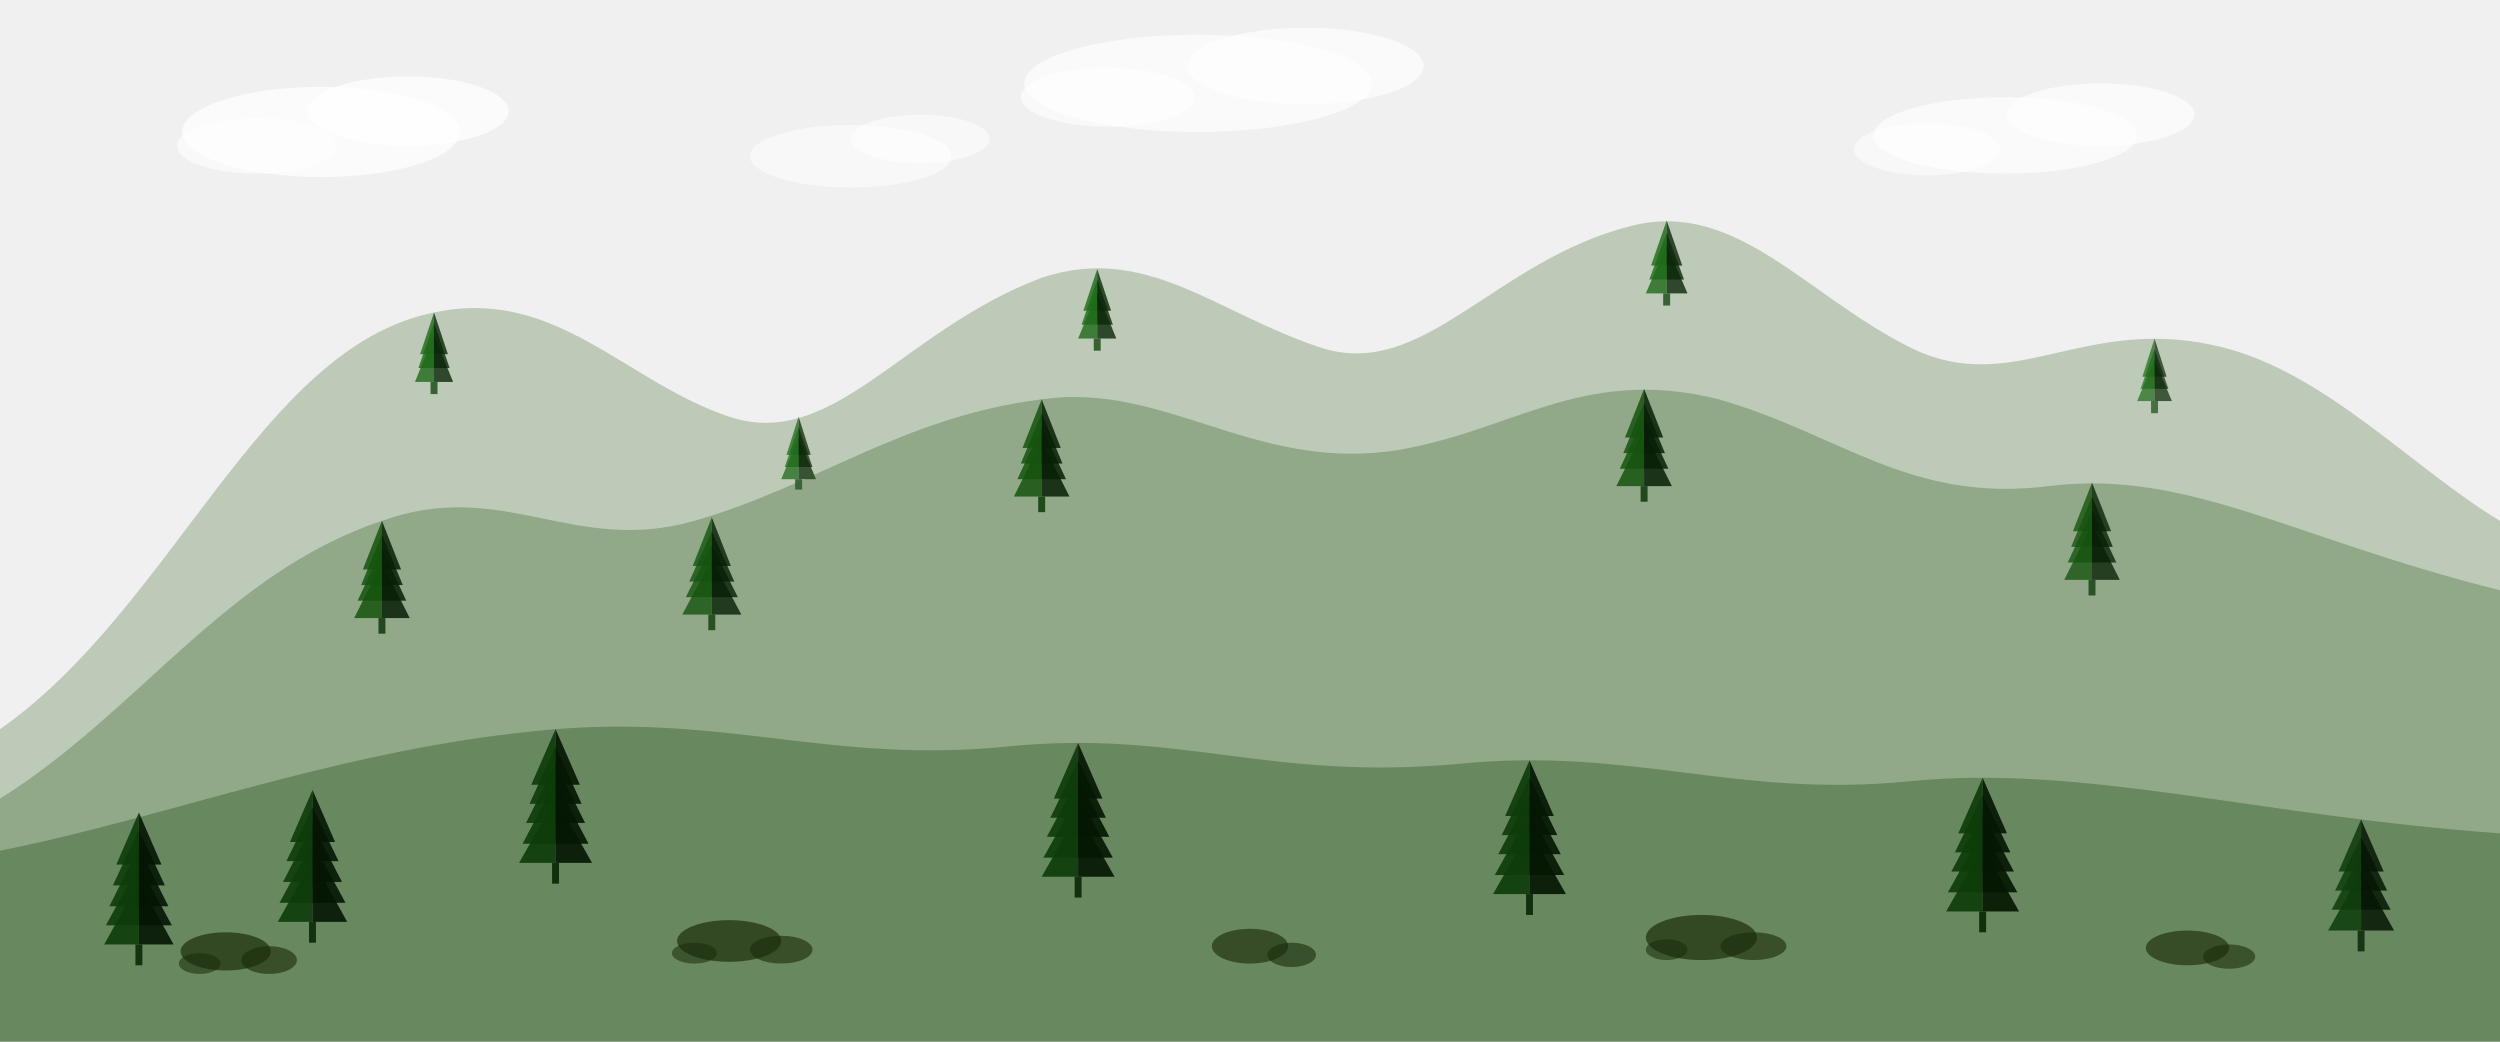
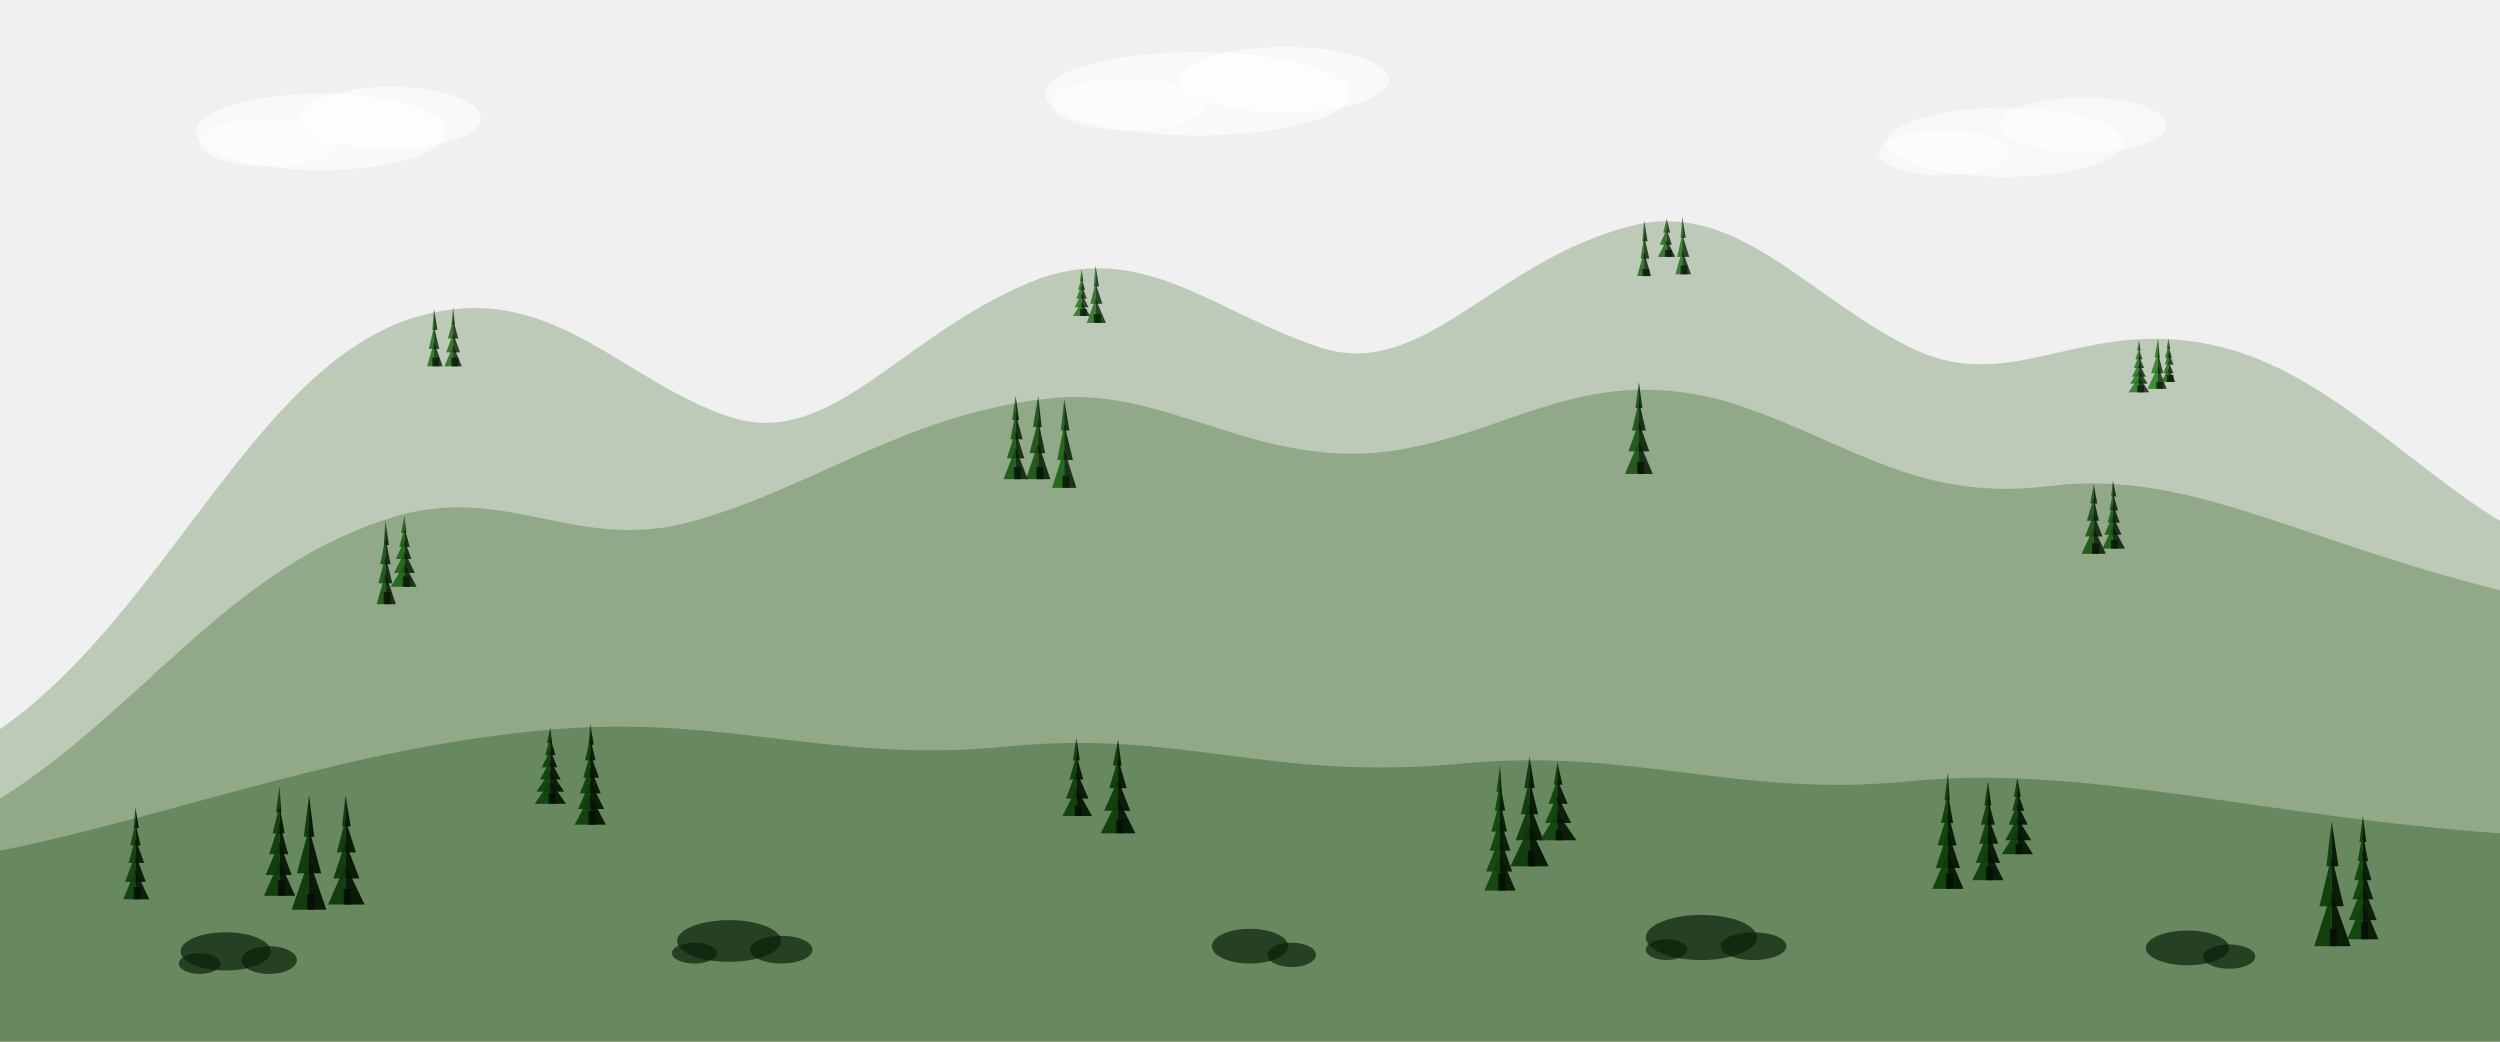
<svg xmlns="http://www.w3.org/2000/svg" viewBox="0 0 1440 600" preserveAspectRatio="xMidYMax slice">
-   <ellipse cx="185" cy="76" rx="80" ry="26" fill="white" fill-opacity="0.70" />
-   <ellipse cx="235" cy="64" rx="58" ry="20" fill="white" fill-opacity="0.70" />
-   <ellipse cx="148" cy="84" rx="46" ry="16" fill="white" fill-opacity="0.60" />
-   <ellipse cx="690" cy="48" rx="100" ry="28" fill="white" fill-opacity="0.68" />
-   <ellipse cx="752" cy="38" rx="68" ry="22" fill="white" fill-opacity="0.68" />
-   <ellipse cx="638" cy="56" rx="50" ry="17" fill="white" fill-opacity="0.58" />
-   <ellipse cx="1155" cy="78" rx="76" ry="22" fill="white" fill-opacity="0.66" />
-   <ellipse cx="1210" cy="66" rx="54" ry="18" fill="white" fill-opacity="0.66" />
-   <ellipse cx="1110" cy="86" rx="42" ry="15" fill="white" fill-opacity="0.56" />
-   <ellipse cx="490" cy="90" rx="58" ry="18" fill="white" fill-opacity="0.55" />
-   <ellipse cx="530" cy="80" rx="40" ry="14" fill="white" fill-opacity="0.50" />
-   <path fill="#3a6a2a" fill-opacity="0.28" d="M0,420 C100,350 150,200 250,180 C320,165 360,220 420,240        C480,260 520,190 600,160 C660,140 700,180 760,200        C820,220 860,150 940,130 C1000,115 1040,170 1100,200        C1160,230 1200,180 1280,200 C1340,215 1390,270 1440,300        L1440,600 L0,600 Z" />
+   <ellipse cx="185" cy="76" rx="72" ry="22" fill="white" fill-opacity="0.60" />
+   <ellipse cx="225" cy="68" rx="52" ry="18" fill="white" fill-opacity="0.60" />
+   <ellipse cx="155" cy="82" rx="40" ry="14" fill="white" fill-opacity="0.50" />
+   <ellipse cx="690" cy="54" rx="88" ry="24" fill="white" fill-opacity="0.60" />
+   <ellipse cx="740" cy="46" rx="60" ry="19" fill="white" fill-opacity="0.60" />
+   <ellipse cx="650" cy="60" rx="44" ry="15" fill="white" fill-opacity="0.50" />
+   <ellipse cx="1155" cy="82" rx="68" ry="20" fill="white" fill-opacity="0.50" />
+   <ellipse cx="1200" cy="72" rx="48" ry="16" fill="white" fill-opacity="0.50" />
+   <ellipse cx="1120" cy="88" rx="38" ry="13" fill="white" fill-opacity="0.50" />
+   <path fill="#3a6a2a" fill-opacity="0.28" d="M0,420 C100,350 150,200 250,180 C320,165 360,220 420,240 C480,260 520,190 600,160 C660,140 700,180 760,200 C820,220 860,150 940,130 C1000,115 1040,170 1100,200 C1160,230 1200,180 1280,200 C1340,215 1390,270 1440,300 L1440,600 L0,600 Z" />
+   <g fill="#12440e" fill-opacity="0.80">
+     <polygon points="250,178 250,190 249,190" fill="#1b6615" fill-opacity="0.80" />
+     <polygon points="250,178 250,190 252,190" fill="#092207" fill-opacity="0.80" />
+     <polygon points="250,188 250,201 247,201" fill="#1b6615" fill-opacity="0.80" />
+     <polygon points="250,188 250,201 253,201" fill="#092207" fill-opacity="0.80" />
+     <polygon points="250,197 250,211 246,211" fill="#1b6615" fill-opacity="0.80" />
+     <polygon points="250,197 250,211 255,211" fill="#092207" fill-opacity="0.80" />
+     <rect x="249" y="206" width="4" height="5" fill="#081e06" fill-opacity="0.80" />
+   </g>
+   <g fill="#12420e" fill-opacity="0.80">
+     <polygon points="261,177 261,187 260,187" fill="#1b6315" fill-opacity="0.80" />
+     <polygon points="261,177 261,187 262,187" fill="#092107" fill-opacity="0.80" />
+     <polygon points="261,184 261,195 258,195" fill="#1b6315" fill-opacity="0.80" />
+     <polygon points="261,184 261,195 264,195" fill="#092107" fill-opacity="0.80" />
+     <polygon points="261,192 261,203 257,203" fill="#1b6315" fill-opacity="0.80" />
+     <polygon points="261,192 261,203 265,203" fill="#092107" fill-opacity="0.80" />
+     <polygon points="261,199 261,211 256,211" fill="#1b6315" fill-opacity="0.80" />
+     <polygon points="261,199 261,211 266,211" fill="#092107" fill-opacity="0.80" />
+     <rect x="260" y="206" width="4" height="5" fill="#081d06" fill-opacity="0.80" />
+   </g>
+   <g fill="#13470f" fill-opacity="0.80">
+     <polygon points="631,153 631,165 630,165" fill="#1c6a16" fill-opacity="0.80" />
+     <polygon points="631,153 631,165 633,165" fill="#092307" fill-opacity="0.80" />
+     <polygon points="631,163 631,175 628,175" fill="#1c6a16" fill-opacity="0.80" />
+     <polygon points="631,163 631,175 635,175" fill="#092307" fill-opacity="0.80" />
+     <polygon points="631,172 631,186 626,186" fill="#1c6a16" fill-opacity="0.80" />
+     <polygon points="631,172 631,186 637,186" fill="#092307" fill-opacity="0.80" />
+     <rect x="630" y="181" width="4" height="5" fill="#081f06" fill-opacity="0.80" />
+   </g>
  <g fill="#144a10" fill-opacity="0.80">
-     <polygon points="250,180 250,204 242,204" fill="#1d6b17" fill-opacity="0.80" />
-     <polygon points="250,180 250,204 258,204" fill="#0b2808" fill-opacity="0.80" />
-     <polygon points="250,186 250,212 241,212" fill="#1d6b17" fill-opacity="0.80" />
-     <polygon points="250,186 250,212 259,212" fill="#0b2808" fill-opacity="0.80" />
-     <polygon points="250,193 250,220 239,220" fill="#1d6b17" fill-opacity="0.80" />
-     <polygon points="250,193 250,220 261,220" fill="#0b2808" fill-opacity="0.80" />
-     <rect x="248" y="220" width="4" height="7" />
-   </g>
-   <g fill="#144a10" fill-opacity="0.80">
-     <polygon points="632,155 632,179 624,179" fill="#1d6b17" fill-opacity="0.80" />
-     <polygon points="632,155 632,179 640,179" fill="#0b2808" fill-opacity="0.80" />
-     <polygon points="632,161 632,187 623,187" fill="#1d6b17" fill-opacity="0.80" />
-     <polygon points="632,161 632,187 641,187" fill="#0b2808" fill-opacity="0.80" />
-     <polygon points="632,168 632,195 621,195" fill="#1d6b17" fill-opacity="0.80" />
-     <polygon points="632,168 632,195 643,195" fill="#0b2808" fill-opacity="0.80" />
-     <rect x="630" y="195" width="4" height="7" />
-   </g>
-   <g fill="#144a10" fill-opacity="0.80">
-     <polygon points="960,127 960,153 951,153" fill="#1d6b17" fill-opacity="0.80" />
-     <polygon points="960,127 960,153 969,153" fill="#0b2808" fill-opacity="0.80" />
-     <polygon points="960,134 960,161 950,161" fill="#1d6b17" fill-opacity="0.80" />
-     <polygon points="960,134 960,161 970,161" fill="#0b2808" fill-opacity="0.80" />
-     <polygon points="960,141 960,169 948,169" fill="#1d6b17" fill-opacity="0.80" />
-     <polygon points="960,141 960,169 972,169" fill="#0b2808" fill-opacity="0.80" />
-     <rect x="958" y="169" width="4" height="7" />
-   </g>
-   <g fill="#144a10" fill-opacity="0.74">
-     <polygon points="460,240 460,262 453,262" fill="#1d6b17" fill-opacity="0.74" />
-     <polygon points="460,240 460,262 467,262" fill="#0b2808" fill-opacity="0.74" />
-     <polygon points="460,246 460,269 452,269" fill="#1d6b17" fill-opacity="0.74" />
-     <polygon points="460,246 460,269 468,269" fill="#0b2808" fill-opacity="0.74" />
-     <polygon points="460,252 460,276 450,276" fill="#1d6b17" fill-opacity="0.74" />
-     <polygon points="460,252 460,276 470,276" fill="#0b2808" fill-opacity="0.74" />
-     <rect x="458" y="276" width="4" height="6" />
-   </g>
-   <g fill="#144a10" fill-opacity="0.70">
-     <polygon points="1241,195 1241,217 1234,217" fill="#1d6b17" fill-opacity="0.70" />
-     <polygon points="1241,195 1241,217 1248,217" fill="#0b2808" fill-opacity="0.70" />
-     <polygon points="1241,201 1241,224 1233,224" fill="#1d6b17" fill-opacity="0.70" />
-     <polygon points="1241,201 1241,224 1249,224" fill="#0b2808" fill-opacity="0.70" />
-     <polygon points="1241,207 1241,231 1231,231" fill="#1d6b17" fill-opacity="0.70" />
-     <polygon points="1241,207 1241,231 1251,231" fill="#0b2808" fill-opacity="0.70" />
-     <rect x="1239" y="231" width="4" height="7" />
-   </g>
-   <path fill="#2a5a18" fill-opacity="0.30" d="M0,460 C80,410 130,330 220,300 C290,275 330,320 400,300        C470,280 520,240 600,230 C670,220 720,270 800,260        C870,250 910,210 990,230 C1060,250 1100,290 1180,280        C1260,270 1320,310 1440,340        L1440,600 L0,600 Z" />
-   <g fill="#0e3a0a" fill-opacity="0.85">
-     <polygon points="220,300 220,328 209,328" fill="#14540e" fill-opacity="0.85" />
-     <polygon points="220,300 220,328 231,328" fill="#071f05" fill-opacity="0.85" />
-     <polygon points="220,308 220,337 208,337" fill="#14540e" fill-opacity="0.85" />
-     <polygon points="220,308 220,337 232,337" fill="#071f05" fill-opacity="0.85" />
-     <polygon points="220,316 220,346 206,346" fill="#14540e" fill-opacity="0.85" />
-     <polygon points="220,316 220,346 234,346" fill="#071f05" fill-opacity="0.85" />
-     <polygon points="220,324 220,356 204,356" fill="#14540e" fill-opacity="0.85" />
-     <polygon points="220,324 220,356 236,356" fill="#071f05" fill-opacity="0.85" />
-     <rect x="218" y="356" width="4" height="9" />
-   </g>
-   <g fill="#0e3a0a" fill-opacity="0.85">
-     <polygon points="600,230 600,258 589,258" fill="#14540e" fill-opacity="0.85" />
-     <polygon points="600,230 600,258 611,258" fill="#071f05" fill-opacity="0.85" />
-     <polygon points="600,238 600,267 588,267" fill="#14540e" fill-opacity="0.85" />
-     <polygon points="600,238 600,267 612,267" fill="#071f05" fill-opacity="0.85" />
-     <polygon points="600,246 600,276 586,276" fill="#14540e" fill-opacity="0.85" />
-     <polygon points="600,246 600,276 614,276" fill="#071f05" fill-opacity="0.85" />
-     <polygon points="600,254 600,286 584,286" fill="#14540e" fill-opacity="0.85" />
-     <polygon points="600,254 600,286 616,286" fill="#071f05" fill-opacity="0.85" />
-     <rect x="598" y="286" width="4" height="9" />
-   </g>
-   <g fill="#0e3a0a" fill-opacity="0.85">
-     <polygon points="947,224 947,252 936,252" fill="#14540e" fill-opacity="0.85" />
-     <polygon points="947,224 947,252 958,252" fill="#071f05" fill-opacity="0.85" />
-     <polygon points="947,232 947,261 935,261" fill="#14540e" fill-opacity="0.85" />
-     <polygon points="947,232 947,261 959,261" fill="#071f05" fill-opacity="0.85" />
-     <polygon points="947,240 947,270 933,270" fill="#14540e" fill-opacity="0.85" />
-     <polygon points="947,240 947,270 961,270" fill="#071f05" fill-opacity="0.85" />
-     <polygon points="947,248 947,280 931,280" fill="#14540e" fill-opacity="0.85" />
-     <polygon points="947,248 947,280 963,280" fill="#071f05" fill-opacity="0.85" />
-     <rect x="945" y="280" width="4" height="9" />
-   </g>
-   <g fill="#0e3a0a" fill-opacity="0.80">
-     <polygon points="410,298 410,326 399,326" fill="#14540e" fill-opacity="0.80" />
-     <polygon points="410,298 410,326 421,326" fill="#071f05" fill-opacity="0.80" />
-     <polygon points="410,306 410,335 397,335" fill="#14540e" fill-opacity="0.80" />
-     <polygon points="410,306 410,335 423,335" fill="#071f05" fill-opacity="0.80" />
-     <polygon points="410,314 410,344 395,344" fill="#14540e" fill-opacity="0.80" />
-     <polygon points="410,314 410,344 425,344" fill="#071f05" fill-opacity="0.80" />
-     <polygon points="410,322 410,354 393,354" fill="#14540e" fill-opacity="0.80" />
-     <polygon points="410,322 410,354 427,354" fill="#071f05" fill-opacity="0.80" />
-     <rect x="408" y="354" width="4" height="9" />
-   </g>
-   <g fill="#0e3a0a" fill-opacity="0.78">
-     <polygon points="1205,278 1205,306 1194,306" fill="#14540e" fill-opacity="0.78" />
-     <polygon points="1205,278 1205,306 1216,306" fill="#071f05" fill-opacity="0.78" />
-     <polygon points="1205,286 1205,315 1193,315" fill="#14540e" fill-opacity="0.78" />
-     <polygon points="1205,286 1205,315 1217,315" fill="#071f05" fill-opacity="0.78" />
-     <polygon points="1205,294 1205,324 1191,324" fill="#14540e" fill-opacity="0.78" />
-     <polygon points="1205,294 1205,324 1219,324" fill="#071f05" fill-opacity="0.78" />
-     <polygon points="1205,302 1205,334 1189,334" fill="#14540e" fill-opacity="0.78" />
-     <polygon points="1205,302 1205,334 1221,334" fill="#071f05" fill-opacity="0.78" />
-     <rect x="1203" y="334" width="4" height="9" />
-   </g>
-   <path fill="#1e4a12" fill-opacity="0.35" d="M0,490 C100,470 200,430 320,420 C420,412 480,440 580,430        C680,420 730,450 840,440 C940,430 1000,460 1100,450        C1200,440 1300,470 1440,480        L1440,600 L0,600 Z" />
-   <g fill="#0a2a08" fill-opacity="0.92">
-     <polygon points="320,420 320,452 306,452" fill="#0e3c0b" fill-opacity="0.92" />
-     <polygon points="320,420 320,452 334,452" fill="#051704" fill-opacity="0.92" />
-     <polygon points="320,430 320,463 305,463" fill="#0e3c0b" fill-opacity="0.92" />
-     <polygon points="320,430 320,463 335,463" fill="#051704" fill-opacity="0.92" />
-     <polygon points="320,440 320,474 303,474" fill="#0e3c0b" fill-opacity="0.92" />
-     <polygon points="320,440 320,474 337,474" fill="#051704" fill-opacity="0.92" />
-     <polygon points="320,450 320,486 301,486" fill="#0e3c0b" fill-opacity="0.92" />
-     <polygon points="320,450 320,486 339,486" fill="#051704" fill-opacity="0.92" />
-     <polygon points="320,460 320,497 299,497" fill="#0e3c0b" fill-opacity="0.92" />
-     <polygon points="320,460 320,497 341,497" fill="#051704" fill-opacity="0.92" />
-     <rect x="318" y="497" width="4" height="12" />
-   </g>
-   <g fill="#0a2a08" fill-opacity="0.90">
-     <polygon points="80,468 80,498 67,498" fill="#0e3c0b" fill-opacity="0.90" />
-     <polygon points="80,468 80,498 93,498" fill="#051704" fill-opacity="0.90" />
-     <polygon points="80,478 80,510 65,510" fill="#0e3c0b" fill-opacity="0.90" />
-     <polygon points="80,478 80,510 95,510" fill="#051704" fill-opacity="0.90" />
-     <polygon points="80,488 80,522 63,522" fill="#0e3c0b" fill-opacity="0.90" />
-     <polygon points="80,488 80,522 97,522" fill="#051704" fill-opacity="0.90" />
-     <polygon points="80,498 80,533 61,533" fill="#0e3c0b" fill-opacity="0.90" />
-     <polygon points="80,498 80,533 99,533" fill="#051704" fill-opacity="0.90" />
-     <polygon points="80,508 80,544 60,544" fill="#0e3c0b" fill-opacity="0.90" />
-     <polygon points="80,508 80,544 100,544" fill="#051704" fill-opacity="0.90" />
-     <rect x="78" y="544" width="4" height="12" />
-   </g>
-   <g fill="#0a2a08" fill-opacity="0.90">
-     <polygon points="180,455 180,485 167,485" fill="#0e3c0b" fill-opacity="0.90" />
-     <polygon points="180,455 180,485 193,485" fill="#051704" fill-opacity="0.90" />
-     <polygon points="180,465 180,496 165,496" fill="#0e3c0b" fill-opacity="0.90" />
-     <polygon points="180,465 180,496 195,496" fill="#051704" fill-opacity="0.90" />
-     <polygon points="180,475 180,508 163,508" fill="#0e3c0b" fill-opacity="0.90" />
-     <polygon points="180,475 180,508 197,508" fill="#051704" fill-opacity="0.90" />
-     <polygon points="180,485 180,520 161,520" fill="#0e3c0b" fill-opacity="0.90" />
-     <polygon points="180,485 180,520 199,520" fill="#051704" fill-opacity="0.90" />
-     <polygon points="180,495 180,531 160,531" fill="#0e3c0b" fill-opacity="0.90" />
-     <polygon points="180,495 180,531 200,531" fill="#051704" fill-opacity="0.90" />
-     <rect x="178" y="531" width="4" height="12" />
-   </g>
-   <g fill="#0a2a08" fill-opacity="0.92">
-     <polygon points="621,428 621,460 607,460" fill="#0e3c0b" fill-opacity="0.92" />
-     <polygon points="621,428 621,460 635,460" fill="#051704" fill-opacity="0.92" />
-     <polygon points="621,438 621,471 605,471" fill="#0e3c0b" fill-opacity="0.92" />
-     <polygon points="621,438 621,471 637,471" fill="#051704" fill-opacity="0.92" />
-     <polygon points="621,448 621,482 603,482" fill="#0e3c0b" fill-opacity="0.92" />
-     <polygon points="621,448 621,482 639,482" fill="#051704" fill-opacity="0.92" />
-     <polygon points="621,458 621,494 601,494" fill="#0e3c0b" fill-opacity="0.92" />
-     <polygon points="621,458 621,494 641,494" fill="#051704" fill-opacity="0.92" />
-     <polygon points="621,468 621,505 600,505" fill="#0e3c0b" fill-opacity="0.92" />
-     <polygon points="621,468 621,505 642,505" fill="#051704" fill-opacity="0.92" />
-     <rect x="619" y="505" width="4" height="12" />
-   </g>
-   <g fill="#0a2a08" fill-opacity="0.92">
-     <polygon points="881,438 881,470 867,470" fill="#0e3c0b" fill-opacity="0.92" />
-     <polygon points="881,438 881,470 895,470" fill="#051704" fill-opacity="0.92" />
-     <polygon points="881,448 881,481 865,481" fill="#0e3c0b" fill-opacity="0.92" />
-     <polygon points="881,448 881,481 897,481" fill="#051704" fill-opacity="0.92" />
-     <polygon points="881,458 881,492 863,492" fill="#0e3c0b" fill-opacity="0.92" />
-     <polygon points="881,458 881,492 899,492" fill="#051704" fill-opacity="0.92" />
-     <polygon points="881,468 881,504 861,504" fill="#0e3c0b" fill-opacity="0.92" />
-     <polygon points="881,468 881,504 901,504" fill="#051704" fill-opacity="0.92" />
-     <polygon points="881,478 881,515 860,515" fill="#0e3c0b" fill-opacity="0.92" />
-     <polygon points="881,478 881,515 902,515" fill="#051704" fill-opacity="0.92" />
-     <rect x="879" y="515" width="4" height="12" />
-   </g>
-   <g fill="#0a2a08" fill-opacity="0.92">
-     <polygon points="1142,448 1142,480 1128,480" fill="#0e3c0b" fill-opacity="0.92" />
-     <polygon points="1142,448 1142,480 1156,480" fill="#051704" fill-opacity="0.92" />
-     <polygon points="1142,458 1142,491 1126,491" fill="#0e3c0b" fill-opacity="0.92" />
-     <polygon points="1142,458 1142,491 1158,491" fill="#051704" fill-opacity="0.92" />
-     <polygon points="1142,468 1142,502 1124,502" fill="#0e3c0b" fill-opacity="0.92" />
-     <polygon points="1142,468 1142,502 1160,502" fill="#051704" fill-opacity="0.92" />
-     <polygon points="1142,478 1142,514 1122,514" fill="#0e3c0b" fill-opacity="0.92" />
-     <polygon points="1142,478 1142,514 1162,514" fill="#051704" fill-opacity="0.92" />
-     <polygon points="1142,488 1142,525 1121,525" fill="#0e3c0b" fill-opacity="0.92" />
-     <polygon points="1142,488 1142,525 1163,525" fill="#051704" fill-opacity="0.92" />
-     <rect x="1140" y="525" width="4" height="12" />
-   </g>
-   <g fill="#0a2a08" fill-opacity="0.85">
-     <polygon points="1360,472 1360,502 1347,502" fill="#0e3c0b" fill-opacity="0.85" />
-     <polygon points="1360,472 1360,502 1373,502" fill="#051704" fill-opacity="0.85" />
-     <polygon points="1360,482 1360,513 1345,513" fill="#0e3c0b" fill-opacity="0.85" />
-     <polygon points="1360,482 1360,513 1375,513" fill="#051704" fill-opacity="0.85" />
-     <polygon points="1360,492 1360,524 1343,524" fill="#0e3c0b" fill-opacity="0.85" />
-     <polygon points="1360,492 1360,524 1377,524" fill="#051704" fill-opacity="0.85" />
-     <polygon points="1360,502 1360,536 1341,536" fill="#0e3c0b" fill-opacity="0.85" />
-     <polygon points="1360,502 1360,536 1379,536" fill="#051704" fill-opacity="0.85" />
-     <rect x="1358" y="536" width="4" height="12" />
-   </g>
-   <ellipse cx="130" cy="548" rx="26" ry="11" fill="#1a2c0a" fill-opacity="0.68" />
-   <ellipse cx="155" cy="553" rx="16" ry="8" fill="#1a2c0a" fill-opacity="0.62" />
-   <ellipse cx="115" cy="555" rx="12" ry="6" fill="#1a2c0a" fill-opacity="0.56" />
-   <ellipse cx="420" cy="542" rx="30" ry="12" fill="#1a2c0a" fill-opacity="0.68" />
-   <ellipse cx="450" cy="547" rx="18" ry="8" fill="#1a2c0a" fill-opacity="0.62" />
-   <ellipse cx="400" cy="549" rx="13" ry="6" fill="#1a2c0a" fill-opacity="0.56" />
-   <ellipse cx="720" cy="545" rx="22" ry="10" fill="#1a2c0a" fill-opacity="0.64" />
-   <ellipse cx="744" cy="550" rx="14" ry="7" fill="#1a2c0a" fill-opacity="0.60" />
-   <ellipse cx="980" cy="540" rx="32" ry="13" fill="#1a2c0a" fill-opacity="0.68" />
-   <ellipse cx="1010" cy="545" rx="19" ry="8" fill="#1a2c0a" fill-opacity="0.62" />
-   <ellipse cx="960" cy="547" rx="12" ry="6" fill="#1a2c0a" fill-opacity="0.56" />
-   <ellipse cx="1260" cy="546" rx="24" ry="10" fill="#1a2c0a" fill-opacity="0.64" />
-   <ellipse cx="1284" cy="551" rx="15" ry="7" fill="#1a2c0a" fill-opacity="0.58" />
+     <polygon points="623,155 623,162 622,162" fill="#1e6f18" fill-opacity="0.80" />
+     <polygon points="623,155 623,162 624,162" fill="#0a2508" fill-opacity="0.80" />
+     <polygon points="623,160 623,167 621,167" fill="#1e6f18" fill-opacity="0.80" />
+     <polygon points="623,160 623,167 625,167" fill="#0a2508" fill-opacity="0.80" />
+     <polygon points="623,164 623,172 620,172" fill="#1e6f18" fill-opacity="0.80" />
+     <polygon points="623,164 623,172 626,172" fill="#0a2508" fill-opacity="0.80" />
+     <polygon points="623,169 623,177 619,177" fill="#1e6f18" fill-opacity="0.80" />
+     <polygon points="623,169 623,177 627,177" fill="#0a2508" fill-opacity="0.80" />
+     <polygon points="623,174 623,182 618,182" fill="#1e6f18" fill-opacity="0.80" />
+     <polygon points="623,174 623,182 628,182" fill="#0a2508" fill-opacity="0.80" />
+     <rect x="622" y="178" width="4" height="4" fill="#092107" fill-opacity="0.80" />
+   </g>
+   <g fill="#11420e" fill-opacity="0.80">
+     <polygon points="960,126 960,134 958,134" fill="#196315" fill-opacity="0.80" />
+     <polygon points="960,126 960,134 962,134" fill="#082107" fill-opacity="0.80" />
+     <polygon points="960,132 960,141 956,141" fill="#196315" fill-opacity="0.80" />
+     <polygon points="960,132 960,141 963,141" fill="#082107" fill-opacity="0.80" />
+     <polygon points="960,138 960,148 955,148" fill="#196315" fill-opacity="0.80" />
+     <polygon points="960,138 960,148 965,148" fill="#082107" fill-opacity="0.80" />
+     <rect x="959" y="144" width="4" height="4" fill="#071d06" fill-opacity="0.80" />
+   </g>
+   <g fill="#11410e" fill-opacity="0.80">
+     <polygon points="947,127 947,139 946,139" fill="#196115" fill-opacity="0.80" />
+     <polygon points="947,127 947,139 949,139" fill="#082007" fill-opacity="0.80" />
+     <polygon points="947,136 947,149 945,149" fill="#196115" fill-opacity="0.80" />
+     <polygon points="947,136 947,149 950,149" fill="#082007" fill-opacity="0.80" />
+     <polygon points="947,145 947,159 943,159" fill="#196115" fill-opacity="0.80" />
+     <polygon points="947,145 947,159 951,159" fill="#082007" fill-opacity="0.80" />
+     <rect x="946" y="155" width="4" height="4" fill="#071d06" fill-opacity="0.80" />
+   </g>
+   <g fill="#144b10" fill-opacity="0.80">
+     <polygon points="969,125 969,137 968,137" fill="#1e7018" fill-opacity="0.80" />
+     <polygon points="969,125 969,137 971,137" fill="#0a2508" fill-opacity="0.80" />
+     <polygon points="969,135 969,148 966,148" fill="#1e7018" fill-opacity="0.80" />
+     <polygon points="969,135 969,148 973,148" fill="#0a2508" fill-opacity="0.80" />
+     <polygon points="969,144 969,158 965,158" fill="#1e7018" fill-opacity="0.80" />
+     <polygon points="969,144 969,158 974,158" fill="#0a2508" fill-opacity="0.80" />
+     <rect x="968" y="153" width="4" height="5" fill="#092107" fill-opacity="0.80" />
+   </g>
+   <g fill="#165111" fill-opacity="0.80">
+     <polygon points="1243,195 1243,206 1241,206" fill="#217919" fill-opacity="0.80" />
+     <polygon points="1243,195 1243,206 1244,206" fill="#0b2808" fill-opacity="0.80" />
+     <polygon points="1243,203 1243,215 1239,215" fill="#217919" fill-opacity="0.80" />
+     <polygon points="1243,203 1243,215 1246,215" fill="#0b2808" fill-opacity="0.80" />
+     <polygon points="1243,211 1243,224 1237,224" fill="#217919" fill-opacity="0.80" />
+     <polygon points="1243,211 1243,224 1248,224" fill="#0b2808" fill-opacity="0.80" />
+     <rect x="1242" y="220" width="4" height="4" fill="#092407" fill-opacity="0.80" />
+   </g>
+   <g fill="#144b10" fill-opacity="0.80">
+     <polygon points="1232,196 1232,202 1231,202" fill="#1e7018" fill-opacity="0.80" />
+     <polygon points="1232,196 1232,202 1233,202" fill="#0a2508" fill-opacity="0.80" />
+     <polygon points="1232,201 1232,207 1230,207" fill="#1e7018" fill-opacity="0.80" />
+     <polygon points="1232,201 1232,207 1234,207" fill="#0a2508" fill-opacity="0.80" />
+     <polygon points="1232,205 1232,212 1229,212" fill="#1e7018" fill-opacity="0.80" />
+     <polygon points="1232,205 1232,212 1235,212" fill="#0a2508" fill-opacity="0.80" />
+     <polygon points="1232,209 1232,217 1228,217" fill="#1e7018" fill-opacity="0.80" />
+     <polygon points="1232,209 1232,217 1236,217" fill="#0a2508" fill-opacity="0.80" />
+     <polygon points="1232,213 1232,221 1227,221" fill="#1e7018" fill-opacity="0.80" />
+     <polygon points="1232,213 1232,221 1237,221" fill="#0a2508" fill-opacity="0.80" />
+     <polygon points="1232,217 1232,226 1226,226" fill="#1e7018" fill-opacity="0.80" />
+     <polygon points="1232,217 1232,226 1238,226" fill="#0a2508" fill-opacity="0.80" />
+     <rect x="1231" y="222" width="4" height="4" fill="#092107" fill-opacity="0.80" />
+   </g>
+   <g fill="#12440e" fill-opacity="0.80">
+     <polygon points="1249,195 1249,201 1248,201" fill="#1b6615" fill-opacity="0.80" />
+     <polygon points="1249,195 1249,201 1250,201" fill="#092207" fill-opacity="0.80" />
+     <polygon points="1249,199 1249,206 1247,206" fill="#1b6615" fill-opacity="0.80" />
+     <polygon points="1249,199 1249,206 1251,206" fill="#092207" fill-opacity="0.80" />
+     <polygon points="1249,203 1249,210 1247,210" fill="#1b6615" fill-opacity="0.80" />
+     <polygon points="1249,203 1249,210 1252,210" fill="#092207" fill-opacity="0.80" />
+     <polygon points="1249,208 1249,215 1246,215" fill="#1b6615" fill-opacity="0.80" />
+     <polygon points="1249,208 1249,215 1252,215" fill="#092207" fill-opacity="0.80" />
+     <polygon points="1249,212 1249,220 1245,220" fill="#1b6615" fill-opacity="0.80" />
+     <polygon points="1249,212 1249,220 1253,220" fill="#092207" fill-opacity="0.80" />
+     <rect x="1248" y="216" width="4" height="4" fill="#081e06" fill-opacity="0.80" />
+   </g>
+   <path fill="#2a5a18" fill-opacity="0.30" d="M0,460 C80,410 130,330 220,300 C290,275 330,320 400,300 C470,280 520,240 600,230 C670,220 720,270 800,260 C870,250 910,210 990,230 C1060,250 1100,290 1180,280 C1260,270 1320,310 1440,340 L1440,600 L0,600 Z" />
+   <g fill="#0c3409" fill-opacity="0.85">
+     <polygon points="222,300 222,314 221,314" fill="#124e0d" fill-opacity="0.85" />
+     <polygon points="222,300 222,314 224,314" fill="#061a04" fill-opacity="0.85" />
+     <polygon points="222,310 222,325 219,325" fill="#124e0d" fill-opacity="0.85" />
+     <polygon points="222,310 222,325 225,325" fill="#061a04" fill-opacity="0.85" />
+     <polygon points="222,320 222,336 218,336" fill="#124e0d" fill-opacity="0.85" />
+     <polygon points="222,320 222,336 226,336" fill="#061a04" fill-opacity="0.85" />
+     <polygon points="222,330 222,348 217,348" fill="#124e0d" fill-opacity="0.85" />
+     <polygon points="222,330 222,348 228,348" fill="#061a04" fill-opacity="0.85" />
+     <rect x="221" y="341" width="4" height="7" fill="#051704" fill-opacity="0.85" />
+   </g>
+   <g fill="#0f400b" fill-opacity="0.85">
+     <polygon points="233,297 233,307 231,307" fill="#166010" fill-opacity="0.85" />
+     <polygon points="233,297 233,307 234,307" fill="#072005" fill-opacity="0.85" />
+     <polygon points="233,304 233,315 230,315" fill="#166010" fill-opacity="0.85" />
+     <polygon points="233,304 233,315 236,315" fill="#072005" fill-opacity="0.85" />
+     <polygon points="233,311 233,322 228,322" fill="#166010" fill-opacity="0.85" />
+     <polygon points="233,311 233,322 237,322" fill="#072005" fill-opacity="0.85" />
+     <polygon points="233,318 233,330 227,330" fill="#166010" fill-opacity="0.85" />
+     <polygon points="233,318 233,330 239,330" fill="#072005" fill-opacity="0.85" />
+     <polygon points="233,325 233,338 225,338" fill="#166010" fill-opacity="0.85" />
+     <polygon points="233,325 233,338 240,338" fill="#072005" fill-opacity="0.85" />
+     <rect x="232" y="332" width="4" height="6" fill="#061c04" fill-opacity="0.85" />
+   </g>
+   <g fill="#0c3308" fill-opacity="0.85">
+     <polygon points="598,228 598,246 595,246" fill="#124c0c" fill-opacity="0.85" />
+     <polygon points="598,228 598,246 600,246" fill="#061904" fill-opacity="0.85" />
+     <polygon points="598,242 598,261 593,261" fill="#124c0c" fill-opacity="0.85" />
+     <polygon points="598,242 598,261 602,261" fill="#061904" fill-opacity="0.85" />
+     <polygon points="598,255 598,276 591,276" fill="#124c0c" fill-opacity="0.85" />
+     <polygon points="598,255 598,276 605,276" fill="#061904" fill-opacity="0.85" />
+     <rect x="597" y="269" width="4" height="7" fill="#051603" fill-opacity="0.85" />
+   </g>
+   <g fill="#0d3709" fill-opacity="0.85">
+     <polygon points="585,228 585,242 583,242" fill="#13520d" fill-opacity="0.85" />
+     <polygon points="585,228 585,242 587,242" fill="#061b04" fill-opacity="0.85" />
+     <polygon points="585,238 585,253 582,253" fill="#13520d" fill-opacity="0.85" />
+     <polygon points="585,238 585,253 589,253" fill="#061b04" fill-opacity="0.85" />
+     <polygon points="585,248 585,264 580,264" fill="#13520d" fill-opacity="0.85" />
+     <polygon points="585,248 585,264 590,264" fill="#061b04" fill-opacity="0.85" />
+     <polygon points="585,258 585,276 578,276" fill="#13520d" fill-opacity="0.85" />
+     <polygon points="585,258 585,276 592,276" fill="#061b04" fill-opacity="0.85" />
+     <rect x="584" y="269" width="4" height="7" fill="#051804" fill-opacity="0.85" />
+   </g>
+   <g fill="#0f3f0a" fill-opacity="0.85">
+     <polygon points="613,230 613,248 611,248" fill="#165e0f" fill-opacity="0.85" />
+     <polygon points="613,230 613,248 616,248" fill="#071f05" fill-opacity="0.85" />
+     <polygon points="613,244 613,265 609,265" fill="#165e0f" fill-opacity="0.85" />
+     <polygon points="613,244 613,265 618,265" fill="#071f05" fill-opacity="0.85" />
+     <polygon points="613,259 613,281 606,281" fill="#165e0f" fill-opacity="0.85" />
+     <polygon points="613,259 613,281 620,281" fill="#071f05" fill-opacity="0.85" />
+     <rect x="612" y="274" width="4" height="7" fill="#061c04" fill-opacity="0.85" />
+   </g>
+   <g fill="#0c3409" fill-opacity="0.85">
+     <polygon points="944,220 944,235 942,235" fill="#124e0d" fill-opacity="0.85" />
+     <polygon points="944,220 944,235 946,235" fill="#061a04" fill-opacity="0.85" />
+     <polygon points="944,231 944,248 940,248" fill="#124e0d" fill-opacity="0.85" />
+     <polygon points="944,231 944,248 948,248" fill="#061a04" fill-opacity="0.85" />
+     <polygon points="944,243 944,260 938,260" fill="#124e0d" fill-opacity="0.85" />
+     <polygon points="944,243 944,260 950,260" fill="#061a04" fill-opacity="0.85" />
+     <polygon points="944,254 944,273 936,273" fill="#124e0d" fill-opacity="0.85" />
+     <polygon points="944,254 944,273 952,273" fill="#061a04" fill-opacity="0.85" />
+     <rect x="943" y="266" width="4" height="7" fill="#051704" fill-opacity="0.85" />
+   </g>
+   <g fill="#0c3409" fill-opacity="0.85">
+     <polygon points="1206,279 1206,290 1204,290" fill="#124e0d" fill-opacity="0.85" />
+     <polygon points="1206,279 1206,290 1208,290" fill="#061a04" fill-opacity="0.85" />
+     <polygon points="1206,287 1206,300 1202,300" fill="#124e0d" fill-opacity="0.85" />
+     <polygon points="1206,287 1206,300 1209,300" fill="#061a04" fill-opacity="0.85" />
+     <polygon points="1206,296 1206,309 1201,309" fill="#124e0d" fill-opacity="0.85" />
+     <polygon points="1206,296 1206,309 1211,309" fill="#061a04" fill-opacity="0.85" />
+     <polygon points="1206,304 1206,319 1199,319" fill="#124e0d" fill-opacity="0.85" />
+     <polygon points="1206,304 1206,319 1213,319" fill="#061a04" fill-opacity="0.85" />
+     <rect x="1205" y="313" width="4" height="6" fill="#051704" fill-opacity="0.85" />
+   </g>
+   <g fill="#0e3b0a" fill-opacity="0.85">
+     <polygon points="1217,277 1217,286 1216,286" fill="#15580f" fill-opacity="0.85" />
+     <polygon points="1217,277 1217,286 1219,286" fill="#071d05" fill-opacity="0.85" />
+     <polygon points="1217,284 1217,294 1215,294" fill="#15580f" fill-opacity="0.85" />
+     <polygon points="1217,284 1217,294 1220,294" fill="#071d05" fill-opacity="0.85" />
+     <polygon points="1217,290 1217,301 1214,301" fill="#15580f" fill-opacity="0.85" />
+     <polygon points="1217,290 1217,301 1221,301" fill="#071d05" fill-opacity="0.85" />
+     <polygon points="1217,297 1217,308 1212,308" fill="#15580f" fill-opacity="0.85" />
+     <polygon points="1217,297 1217,308 1222,308" fill="#071d05" fill-opacity="0.85" />
+     <polygon points="1217,303 1217,316 1211,316" fill="#15580f" fill-opacity="0.85" />
+     <polygon points="1217,303 1217,316 1224,316" fill="#071d05" fill-opacity="0.85" />
+     <rect x="1216" y="311" width="4" height="5" fill="#061a04" fill-opacity="0.85" />
+   </g>
+   <path fill="#1e4a12" fill-opacity="0.35" d="M0,490 C100,470 200,430 320,420 C420,412 480,440 580,430 C680,420 730,450 840,440 C940,430 1000,460 1100,450 C1200,440 1300,470 1440,480 L1440,600 L0,600 Z" />
+   <g fill="#0a2c08" fill-opacity="0.92">
+     <polygon points="78,465 78,477 77,477" fill="#0f420c" fill-opacity="0.92" />
+     <polygon points="78,465 78,477 80,477" fill="#051604" fill-opacity="0.92" />
+     <polygon points="78,474 78,487 75,487" fill="#0f420c" fill-opacity="0.92" />
+     <polygon points="78,474 78,487 81,487" fill="#051604" fill-opacity="0.92" />
+     <polygon points="78,483 78,497 74,497" fill="#0f420c" fill-opacity="0.92" />
+     <polygon points="78,483 78,497 83,497" fill="#051604" fill-opacity="0.92" />
+     <polygon points="78,492 78,508 72,508" fill="#0f420c" fill-opacity="0.92" />
+     <polygon points="78,492 78,508 84,508" fill="#051604" fill-opacity="0.92" />
+     <polygon points="78,501 78,518 71,518" fill="#0f420c" fill-opacity="0.92" />
+     <polygon points="78,501 78,518 86,518" fill="#051604" fill-opacity="0.92" />
+     <rect x="77" y="511" width="4" height="7" fill="#041303" fill-opacity="0.92" />
+   </g>
+   <g fill="#082507" fill-opacity="0.92">
+     <polygon points="178,458 178,482 175,482" fill="#0c370a" fill-opacity="0.92" />
+     <polygon points="178,458 178,482 181,482" fill="#041203" fill-opacity="0.92" />
+     <polygon points="178,477 178,503 171,503" fill="#0c370a" fill-opacity="0.92" />
+     <polygon points="178,477 178,503 185,503" fill="#041203" fill-opacity="0.92" />
+     <polygon points="178,495 178,524 168,524" fill="#0c370a" fill-opacity="0.92" />
+     <polygon points="178,495 178,524 188,524" fill="#041203" fill-opacity="0.92" />
+     <rect x="177" y="515" width="4" height="9" fill="#031003" fill-opacity="0.92" />
+   </g>
+   <g fill="#092707" fill-opacity="0.92">
+     <polygon points="161,453 161,468 159,468" fill="#0d3a0a" fill-opacity="0.92" />
+     <polygon points="161,453 161,468 162,468" fill="#041303" fill-opacity="0.92" />
+     <polygon points="161,464 161,480 157,480" fill="#0d3a0a" fill-opacity="0.92" />
+     <polygon points="161,464 161,480 164,480" fill="#041303" fill-opacity="0.92" />
+     <polygon points="161,474 161,492 155,492" fill="#0d3a0a" fill-opacity="0.92" />
+     <polygon points="161,474 161,492 166,492" fill="#041303" fill-opacity="0.92" />
+     <polygon points="161,485 161,504 153,504" fill="#0d3a0a" fill-opacity="0.92" />
+     <polygon points="161,485 161,504 168,504" fill="#041303" fill-opacity="0.92" />
+     <polygon points="161,496 161,516 152,516" fill="#0d3a0a" fill-opacity="0.92" />
+     <polygon points="161,496 161,516 170,516" fill="#041303" fill-opacity="0.92" />
+     <rect x="160" y="507" width="4" height="9" fill="#041103" fill-opacity="0.92" />
+   </g>
+   <g fill="#082507" fill-opacity="0.92">
+     <polygon points="199,458 199,476 197,476" fill="#0c370a" fill-opacity="0.92" />
+     <polygon points="199,458 199,476 202,476" fill="#041203" fill-opacity="0.92" />
+     <polygon points="199,472 199,491 194,491" fill="#0c370a" fill-opacity="0.92" />
+     <polygon points="199,472 199,491 205,491" fill="#041203" fill-opacity="0.92" />
+     <polygon points="199,485 199,506 192,506" fill="#0c370a" fill-opacity="0.92" />
+     <polygon points="199,485 199,506 207,506" fill="#041203" fill-opacity="0.92" />
+     <polygon points="199,498 199,521 189,521" fill="#0c370a" fill-opacity="0.92" />
+     <polygon points="199,498 199,521 210,521" fill="#041203" fill-opacity="0.92" />
+     <rect x="198" y="512" width="4" height="9" fill="#031003" fill-opacity="0.92" />
+   </g>
+   <g fill="#0a2b08" fill-opacity="0.92">
+     <polygon points="317,419 317,428 315,428" fill="#0f400c" fill-opacity="0.92" />
+     <polygon points="317,419 317,428 318,428" fill="#051504" fill-opacity="0.92" />
+     <polygon points="317,425 317,435 314,435" fill="#0f400c" fill-opacity="0.92" />
+     <polygon points="317,425 317,435 320,435" fill="#051504" fill-opacity="0.92" />
+     <polygon points="317,432 317,442 312,442" fill="#0f400c" fill-opacity="0.92" />
+     <polygon points="317,432 317,442 321,442" fill="#051504" fill-opacity="0.92" />
+     <polygon points="317,438 317,449 311,449" fill="#0f400c" fill-opacity="0.92" />
+     <polygon points="317,438 317,449 323,449" fill="#051504" fill-opacity="0.92" />
+     <polygon points="317,444 317,456 309,456" fill="#0f400c" fill-opacity="0.92" />
+     <polygon points="317,444 317,456 325,456" fill="#051504" fill-opacity="0.92" />
+     <polygon points="317,450 317,463 308,463" fill="#0f400c" fill-opacity="0.92" />
+     <polygon points="317,450 317,463 326,463" fill="#051504" fill-opacity="0.92" />
+     <rect x="316" y="457" width="4" height="6" fill="#041303" fill-opacity="0.92" />
+   </g>
+   <g fill="#092807" fill-opacity="0.92">
+     <polygon points="340,417 340,429 339,429" fill="#0d3c0a" fill-opacity="0.92" />
+     <polygon points="340,417 340,429 342,429" fill="#041403" fill-opacity="0.92" />
+     <polygon points="340,425 340,438 337,438" fill="#0d3c0a" fill-opacity="0.92" />
+     <polygon points="340,425 340,438 343,438" fill="#041403" fill-opacity="0.92" />
+     <polygon points="340,434 340,448 336,448" fill="#0d3c0a" fill-opacity="0.92" />
+     <polygon points="340,434 340,448 345,448" fill="#041403" fill-opacity="0.92" />
+     <polygon points="340,442 340,457 334,457" fill="#0d3c0a" fill-opacity="0.92" />
+     <polygon points="340,442 340,457 346,457" fill="#041403" fill-opacity="0.92" />
+     <polygon points="340,450 340,466 333,466" fill="#0d3c0a" fill-opacity="0.92" />
+     <polygon points="340,450 340,466 348,466" fill="#041403" fill-opacity="0.92" />
+     <polygon points="340,458 340,475 331,475" fill="#0d3c0a" fill-opacity="0.92" />
+     <polygon points="340,458 340,475 349,475" fill="#041403" fill-opacity="0.92" />
+     <rect x="339" y="467" width="4" height="8" fill="#041203" fill-opacity="0.92" />
+   </g>
+   <g fill="#092907" fill-opacity="0.92">
+     <polygon points="620,425 620,438 618,438" fill="#0d3d0a" fill-opacity="0.92" />
+     <polygon points="620,425 620,438 622,438" fill="#041403" fill-opacity="0.92" />
+     <polygon points="620,435 620,449 616,449" fill="#0d3d0a" fill-opacity="0.92" />
+     <polygon points="620,435 620,449 624,449" fill="#041403" fill-opacity="0.92" />
+     <polygon points="620,444 620,460 614,460" fill="#0d3d0a" fill-opacity="0.92" />
+     <polygon points="620,444 620,460 627,460" fill="#041403" fill-opacity="0.92" />
+     <polygon points="620,454 620,470 612,470" fill="#0d3d0a" fill-opacity="0.92" />
+     <polygon points="620,454 620,470 629,470" fill="#041403" fill-opacity="0.92" />
+     <rect x="619" y="464" width="4" height="6" fill="#041203" fill-opacity="0.92" />
+   </g>
+   <g fill="#092707" fill-opacity="0.92">
+     <polygon points="644,426 644,441 641,441" fill="#0d3a0a" fill-opacity="0.92" />
+     <polygon points="644,426 644,441 646,441" fill="#041303" fill-opacity="0.92" />
+     <polygon points="644,437 644,454 639,454" fill="#0d3a0a" fill-opacity="0.92" />
+     <polygon points="644,437 644,454 649,454" fill="#041303" fill-opacity="0.92" />
+     <polygon points="644,449 644,467 636,467" fill="#0d3a0a" fill-opacity="0.92" />
+     <polygon points="644,449 644,467 651,467" fill="#041303" fill-opacity="0.92" />
+     <polygon points="644,460 644,480 634,480" fill="#0d3a0a" fill-opacity="0.92" />
+     <polygon points="644,460 644,480 654,480" fill="#041303" fill-opacity="0.92" />
+     <rect x="643" y="472" width="4" height="8" fill="#041103" fill-opacity="0.92" />
+   </g>
+   <g fill="#082507" fill-opacity="0.92">
+     <polygon points="881,436 881,454 878,454" fill="#0c370a" fill-opacity="0.92" />
+     <polygon points="881,436 881,454 884,454" fill="#041203" fill-opacity="0.92" />
+     <polygon points="881,449 881,469 876,469" fill="#0c370a" fill-opacity="0.92" />
+     <polygon points="881,449 881,469 886,469" fill="#041203" fill-opacity="0.92" />
+     <polygon points="881,463 881,484 873,484" fill="#0c370a" fill-opacity="0.92" />
+     <polygon points="881,463 881,484 889,484" fill="#041203" fill-opacity="0.92" />
+     <polygon points="881,476 881,499 870,499" fill="#0c370a" fill-opacity="0.92" />
+     <polygon points="881,476 881,499 892,499" fill="#041203" fill-opacity="0.92" />
+     <rect x="880" y="490" width="4" height="9" fill="#031003" fill-opacity="0.92" />
+   </g>
+   <g fill="#0a2d08" fill-opacity="0.92">
+     <polygon points="864,441 864,456 862,456" fill="#0f430c" fill-opacity="0.92" />
+     <polygon points="864,441 864,456 865,456" fill="#051604" fill-opacity="0.92" />
+     <polygon points="864,451 864,467 861,467" fill="#0f430c" fill-opacity="0.92" />
+     <polygon points="864,451 864,467 867,467" fill="#051604" fill-opacity="0.92" />
+     <polygon points="864,461 864,479 859,479" fill="#0f430c" fill-opacity="0.92" />
+     <polygon points="864,461 864,479 868,479" fill="#051604" fill-opacity="0.92" />
+     <polygon points="864,472 864,490 858,490" fill="#0f430c" fill-opacity="0.92" />
+     <polygon points="864,472 864,490 870,490" fill="#051604" fill-opacity="0.92" />
+     <polygon points="864,482 864,502 856,502" fill="#0f430c" fill-opacity="0.92" />
+     <polygon points="864,482 864,502 871,502" fill="#051604" fill-opacity="0.92" />
+     <polygon points="864,492 864,513 855,513" fill="#0f430c" fill-opacity="0.92" />
+     <polygon points="864,492 864,513 873,513" fill="#051604" fill-opacity="0.92" />
+     <rect x="863" y="503" width="4" height="10" fill="#041403" fill-opacity="0.92" />
+   </g>
+   <g fill="#0a2c08" fill-opacity="0.92">
+     <polygon points="897,439 897,452 895,452" fill="#0f420c" fill-opacity="0.92" />
+     <polygon points="897,439 897,452 900,452" fill="#051604" fill-opacity="0.92" />
+     <polygon points="897,449 897,463 892,463" fill="#0f420c" fill-opacity="0.92" />
+     <polygon points="897,449 897,463 903,463" fill="#051604" fill-opacity="0.92" />
+     <polygon points="897,458 897,474 890,474" fill="#0f420c" fill-opacity="0.92" />
+     <polygon points="897,458 897,474 905,474" fill="#051604" fill-opacity="0.92" />
+     <polygon points="897,468 897,484 887,484" fill="#0f420c" fill-opacity="0.92" />
+     <polygon points="897,468 897,484 908,484" fill="#051604" fill-opacity="0.92" />
+     <rect x="896" y="478" width="4" height="6" fill="#041303" fill-opacity="0.92" />
+   </g>
+   <g fill="#092807" fill-opacity="0.92">
+     <polygon points="1145,450 1145,464 1143,464" fill="#0d3c0a" fill-opacity="0.92" />
+     <polygon points="1145,450 1145,464 1147,464" fill="#041403" fill-opacity="0.92" />
+     <polygon points="1145,460 1145,475 1141,475" fill="#0d3c0a" fill-opacity="0.92" />
+     <polygon points="1145,460 1145,475 1149,475" fill="#041403" fill-opacity="0.92" />
+     <polygon points="1145,470 1145,486 1140,486" fill="#0d3c0a" fill-opacity="0.92" />
+     <polygon points="1145,470 1145,486 1151,486" fill="#041403" fill-opacity="0.92" />
+     <polygon points="1145,479 1145,497 1138,497" fill="#0d3c0a" fill-opacity="0.92" />
+     <polygon points="1145,479 1145,497 1152,497" fill="#041403" fill-opacity="0.92" />
+     <polygon points="1145,489 1145,507 1136,507" fill="#0d3c0a" fill-opacity="0.92" />
+     <polygon points="1145,489 1145,507 1154,507" fill="#041403" fill-opacity="0.92" />
+     <rect x="1144" y="499" width="4" height="8" fill="#041203" fill-opacity="0.92" />
+   </g>
+   <g fill="#092907" fill-opacity="0.92">
+     <polygon points="1122,445 1122,461 1120,461" fill="#0d3d0a" fill-opacity="0.92" />
+     <polygon points="1122,445 1122,461 1123,461" fill="#041403" fill-opacity="0.92" />
+     <polygon points="1122,457 1122,474 1118,474" fill="#0d3d0a" fill-opacity="0.92" />
+     <polygon points="1122,457 1122,474 1125,474" fill="#041403" fill-opacity="0.92" />
+     <polygon points="1122,468 1122,487 1116,487" fill="#0d3d0a" fill-opacity="0.92" />
+     <polygon points="1122,468 1122,487 1127,487" fill="#041403" fill-opacity="0.92" />
+     <polygon points="1122,479 1122,500 1115,500" fill="#0d3d0a" fill-opacity="0.92" />
+     <polygon points="1122,479 1122,500 1129,500" fill="#041403" fill-opacity="0.92" />
+     <polygon points="1122,491 1122,512 1113,512" fill="#0d3d0a" fill-opacity="0.92" />
+     <polygon points="1122,491 1122,512 1131,512" fill="#041403" fill-opacity="0.92" />
+     <rect x="1121" y="503" width="4" height="9" fill="#041203" fill-opacity="0.92" />
+   </g>
+   <g fill="#092807" fill-opacity="0.92">
+     <polygon points="1162,448 1162,459 1160,459" fill="#0d3c0a" fill-opacity="0.92" />
+     <polygon points="1162,448 1162,459 1164,459" fill="#041403" fill-opacity="0.92" />
+     <polygon points="1162,456 1162,467 1159,467" fill="#0d3c0a" fill-opacity="0.92" />
+     <polygon points="1162,456 1162,467 1166,467" fill="#041403" fill-opacity="0.92" />
+     <polygon points="1162,463 1162,475 1157,475" fill="#0d3c0a" fill-opacity="0.92" />
+     <polygon points="1162,463 1162,475 1168,475" fill="#041403" fill-opacity="0.92" />
+     <polygon points="1162,471 1162,484 1155,484" fill="#0d3c0a" fill-opacity="0.92" />
+     <polygon points="1162,471 1162,484 1170,484" fill="#041403" fill-opacity="0.92" />
+     <polygon points="1162,478 1162,492 1153,492" fill="#0d3c0a" fill-opacity="0.92" />
+     <polygon points="1162,478 1162,492 1171,492" fill="#041403" fill-opacity="0.92" />
+     <rect x="1161" y="486" width="4" height="6" fill="#041203" fill-opacity="0.92" />
+   </g>
+   <g fill="#0a2c08" fill-opacity="0.92">
+     <polygon points="1361,470 1361,485 1359,485" fill="#0f420c" fill-opacity="0.92" />
+     <polygon points="1361,470 1361,485 1363,485" fill="#051604" fill-opacity="0.92" />
+     <polygon points="1361,480 1361,496 1358,496" fill="#0f420c" fill-opacity="0.92" />
+     <polygon points="1361,480 1361,496 1364,496" fill="#051604" fill-opacity="0.92" />
+     <polygon points="1361,490 1361,507 1356,507" fill="#0f420c" fill-opacity="0.92" />
+     <polygon points="1361,490 1361,507 1366,507" fill="#051604" fill-opacity="0.92" />
+     <polygon points="1361,500 1361,518 1355,518" fill="#0f420c" fill-opacity="0.92" />
+     <polygon points="1361,500 1361,518 1367,518" fill="#051604" fill-opacity="0.92" />
+     <polygon points="1361,510 1361,530 1353,530" fill="#0f420c" fill-opacity="0.92" />
+     <polygon points="1361,510 1361,530 1369,530" fill="#051604" fill-opacity="0.92" />
+     <polygon points="1361,520 1361,541 1352,541" fill="#0f420c" fill-opacity="0.92" />
+     <polygon points="1361,520 1361,541 1370,541" fill="#051604" fill-opacity="0.92" />
+     <rect x="1360" y="531" width="4" height="10" fill="#041303" fill-opacity="0.92" />
+   </g>
+   <g fill="#092707" fill-opacity="0.92">
+     <polygon points="1343,473 1343,499 1340,499" fill="#0d3a0a" fill-opacity="0.92" />
+     <polygon points="1343,473 1343,499 1347,499" fill="#041303" fill-opacity="0.92" />
+     <polygon points="1343,493 1343,522 1336,522" fill="#0d3a0a" fill-opacity="0.92" />
+     <polygon points="1343,493 1343,522 1350,522" fill="#041303" fill-opacity="0.92" />
+     <polygon points="1343,514 1343,545 1333,545" fill="#0d3a0a" fill-opacity="0.92" />
+     <polygon points="1343,514 1343,545 1354,545" fill="#041303" fill-opacity="0.92" />
+     <rect x="1342" y="535" width="4" height="10" fill="#041103" fill-opacity="0.92" />
+   </g>
+   <ellipse cx="130" cy="548" rx="26" ry="11" fill="#082008" fill-opacity="0.68" />
+   <ellipse cx="155" cy="553" rx="16" ry="8" fill="#082008" fill-opacity="0.68" />
+   <ellipse cx="115" cy="555" rx="12" ry="6" fill="#082008" fill-opacity="0.68" />
+   <ellipse cx="420" cy="542" rx="30" ry="12" fill="#082008" fill-opacity="0.68" />
+   <ellipse cx="450" cy="547" rx="18" ry="8" fill="#082008" fill-opacity="0.68" />
+   <ellipse cx="400" cy="549" rx="13" ry="6" fill="#082008" fill-opacity="0.68" />
+   <ellipse cx="720" cy="545" rx="22" ry="10" fill="#082008" fill-opacity="0.68" />
+   <ellipse cx="744" cy="550" rx="14" ry="7" fill="#082008" fill-opacity="0.68" />
+   <ellipse cx="980" cy="540" rx="32" ry="13" fill="#082008" fill-opacity="0.68" />
+   <ellipse cx="1010" cy="545" rx="19" ry="8" fill="#082008" fill-opacity="0.68" />
+   <ellipse cx="960" cy="547" rx="12" ry="6" fill="#082008" fill-opacity="0.68" />
+   <ellipse cx="1260" cy="546" rx="24" ry="10" fill="#082008" fill-opacity="0.68" />
+   <ellipse cx="1284" cy="551" rx="15" ry="7" fill="#082008" fill-opacity="0.68" />
</svg>
